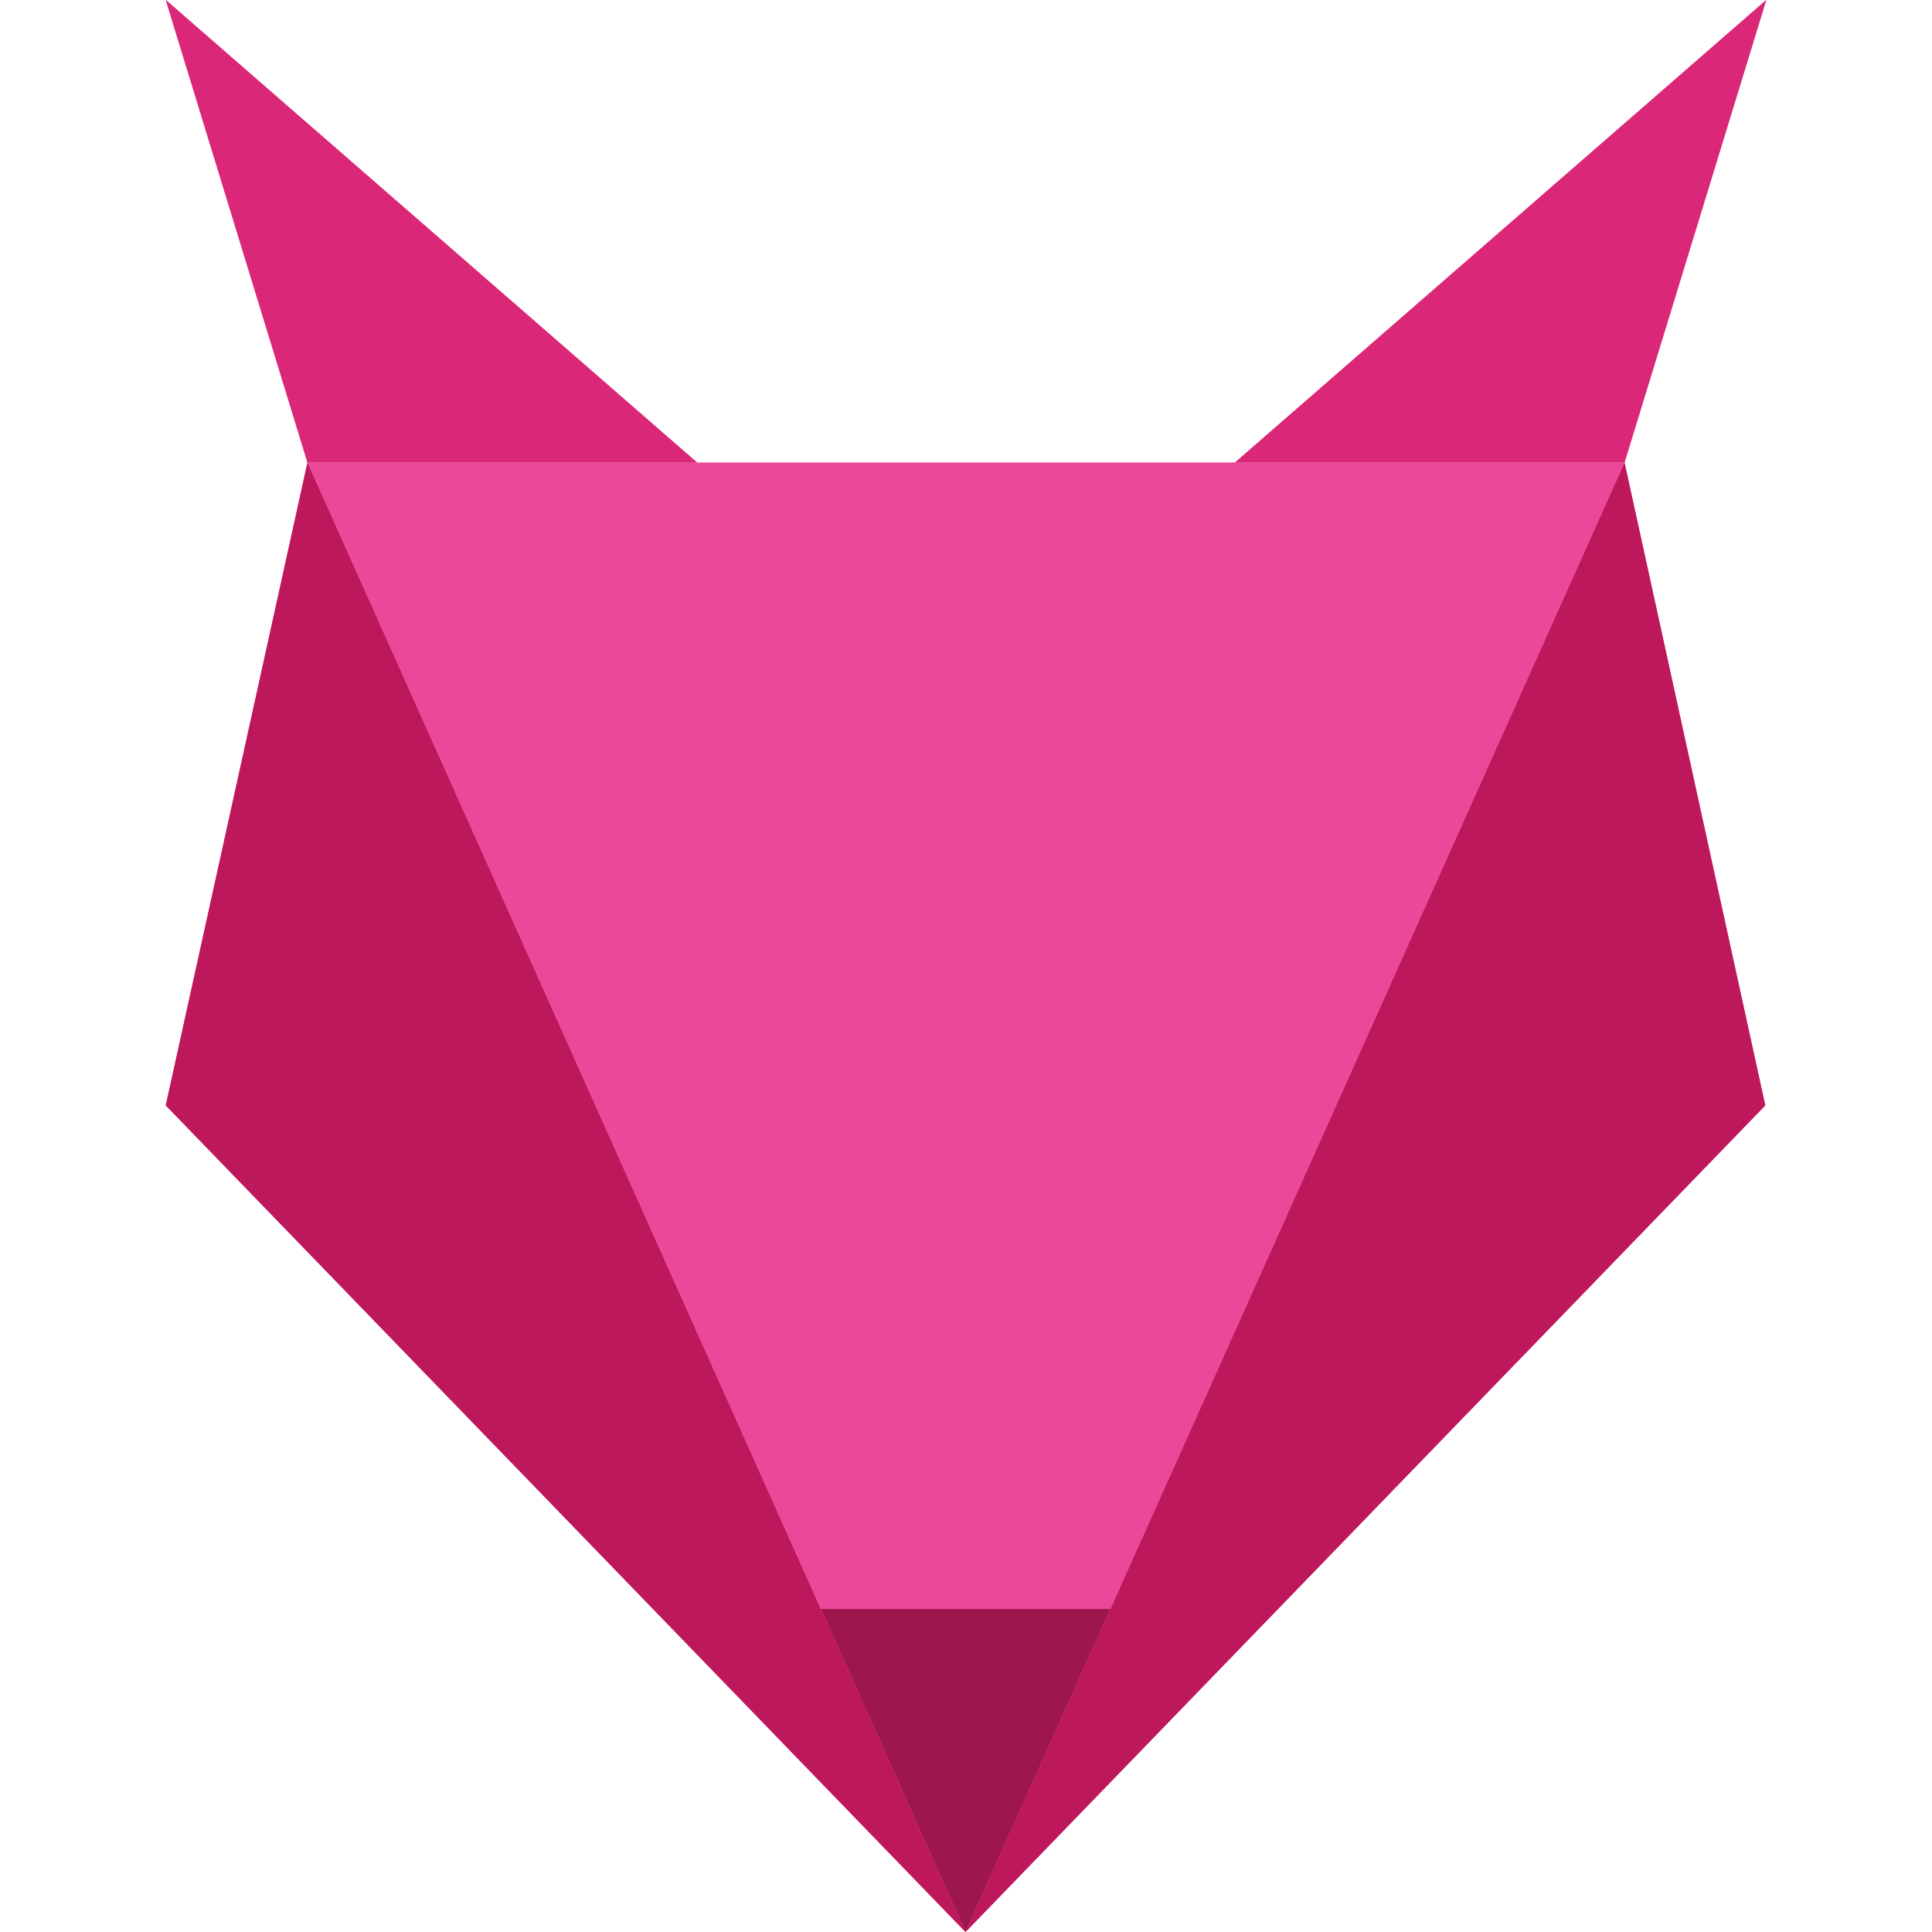
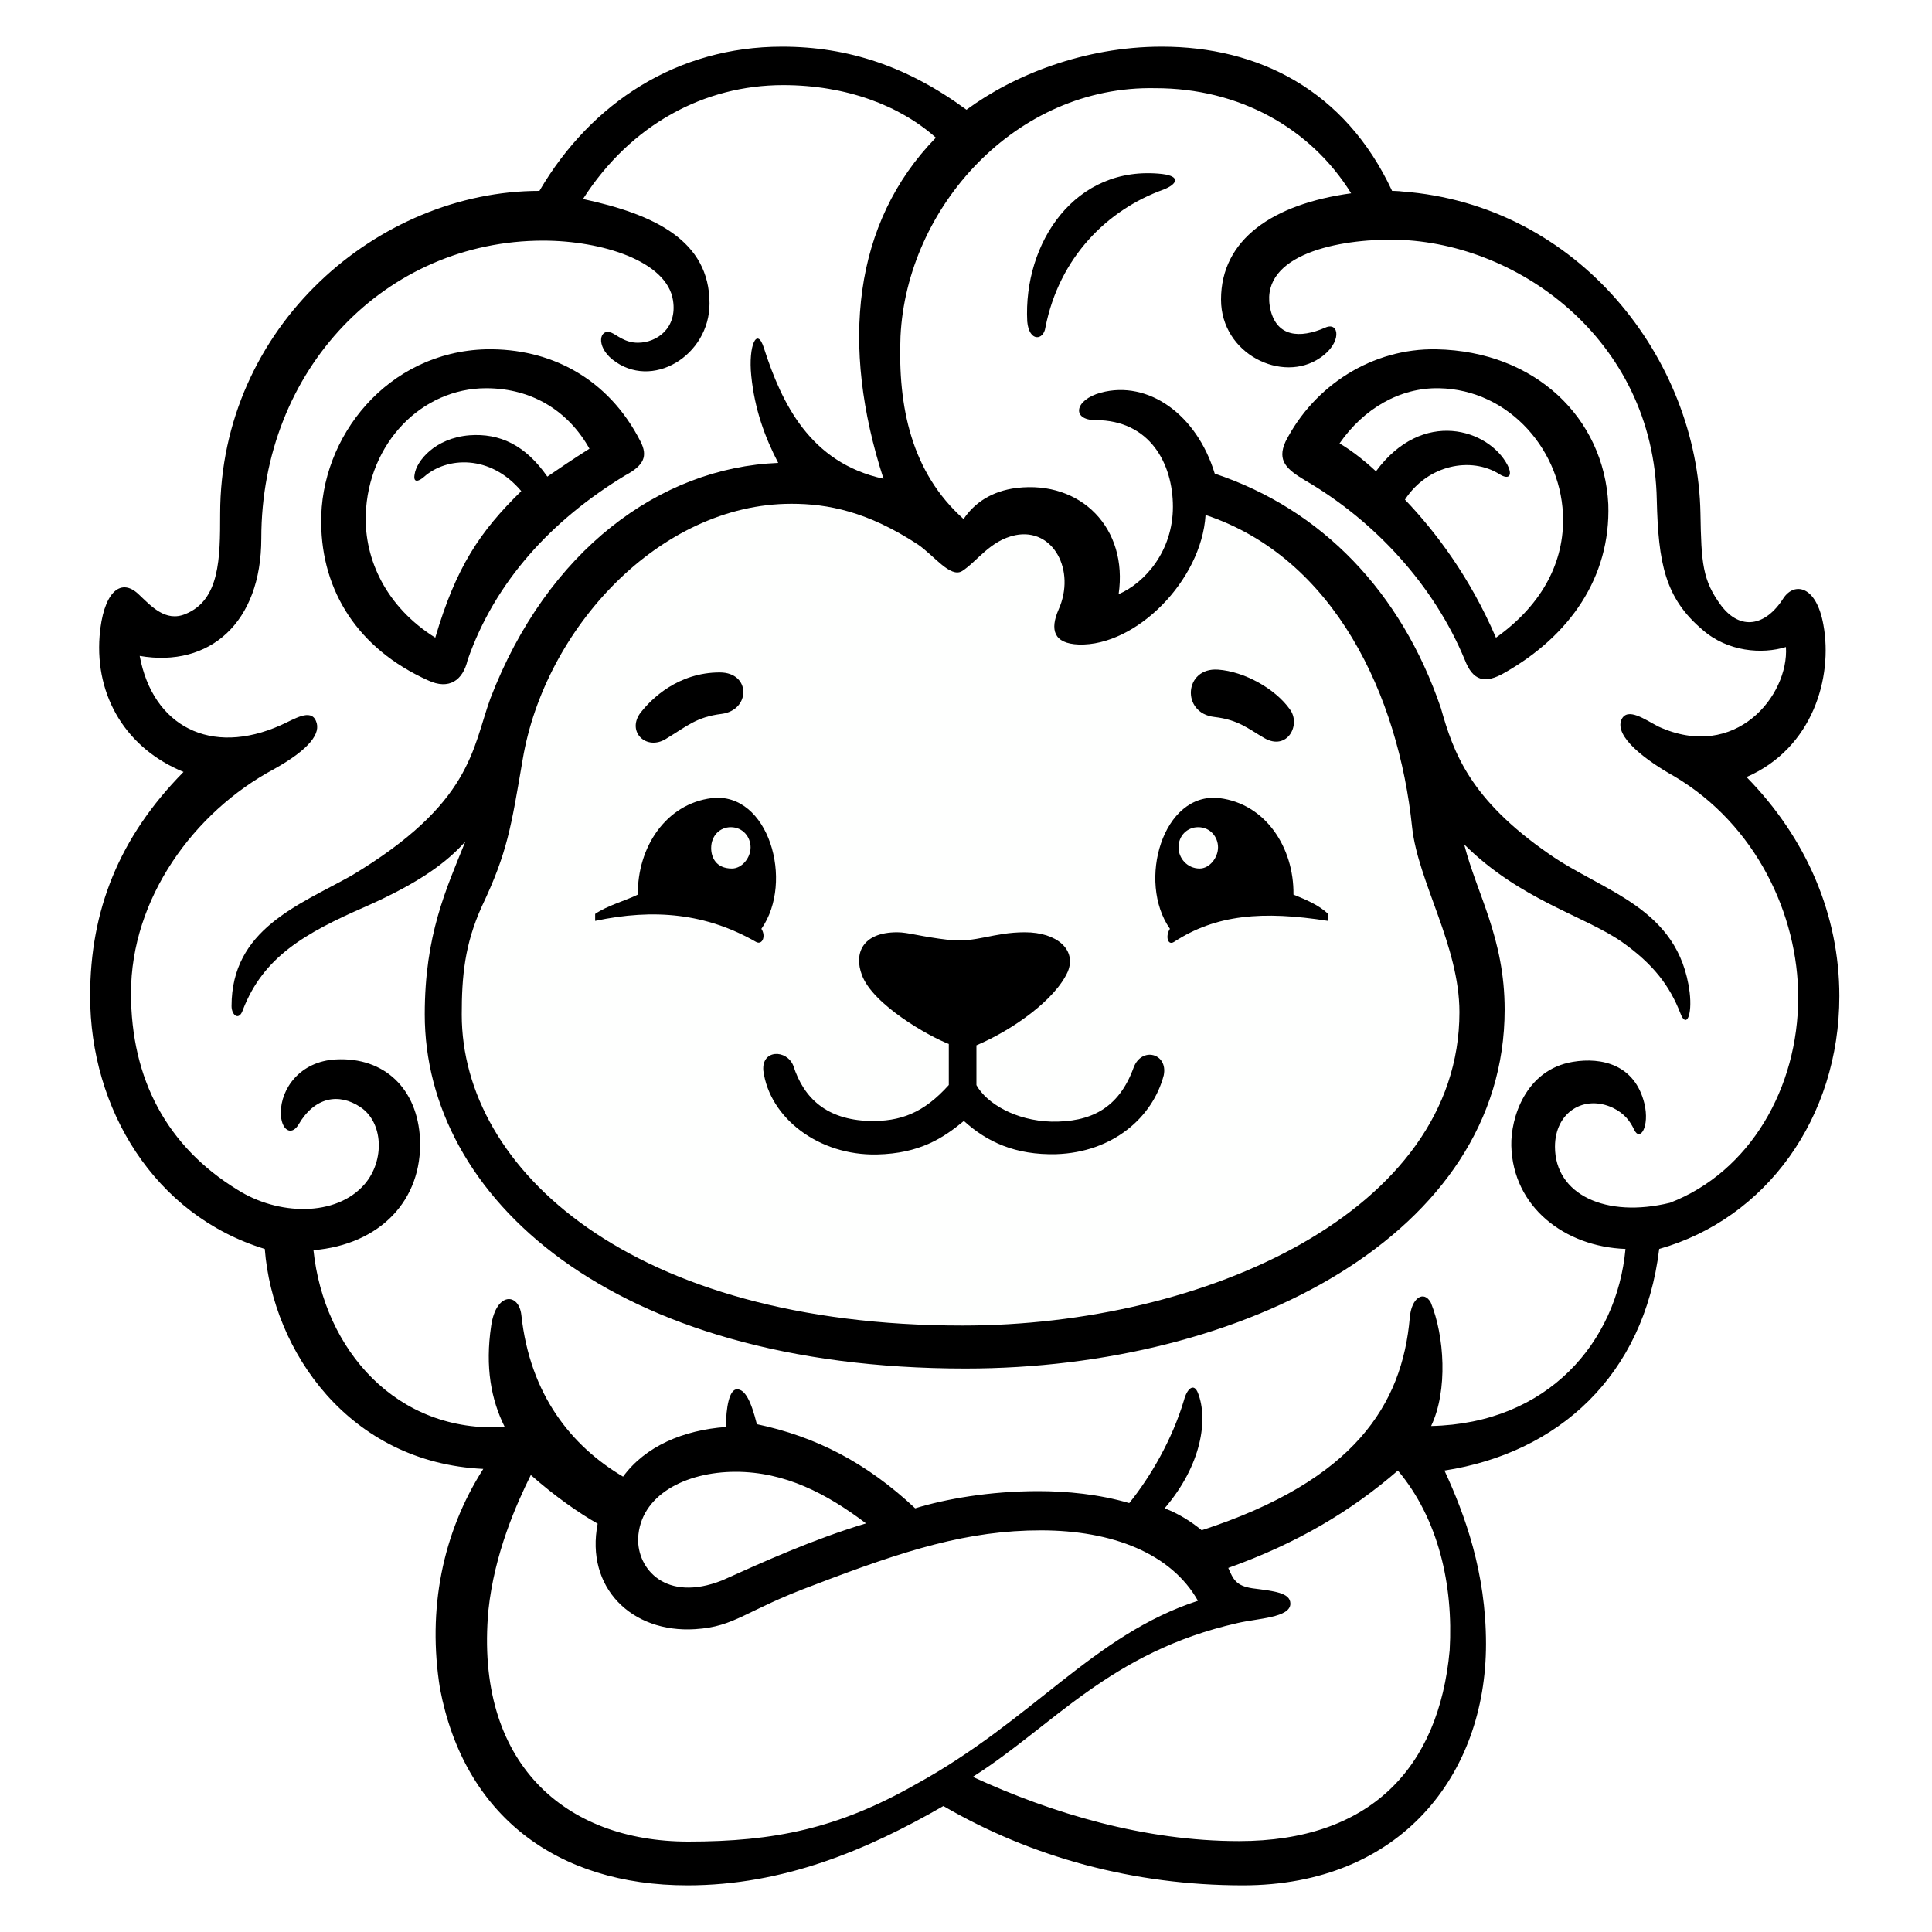
- <svg xmlns="http://www.w3.org/2000/svg" width="48" height="48" viewBox="0 0 48 48" fill="none">
-   <path fill-rule="evenodd" clip-rule="evenodd" d="M4.118 27.464L7.639 11.491L23.988 48L4.118 27.464Z" fill="#EC4899" />
-   <path fill-rule="evenodd" clip-rule="evenodd" d="M43.858 27.464L40.361 11.491L23.988 48L43.858 27.464Z" fill="#EC4899" />
-   <path fill-rule="evenodd" clip-rule="evenodd" d="M7.639 11.491L4.119 0L17.318 11.491H7.639Z" fill="#EC4899" />
-   <path fill-rule="evenodd" clip-rule="evenodd" d="M40.361 11.491L43.882 0L30.683 11.491H40.361Z" fill="#EC4899" />
-   <path d="M23.988 48L7.639 11.491H24H40.361L23.988 48Z" fill="#EC4899" />
-   <path d="M27.588 39.974H20.394L23.988 48L27.588 39.974Z" fill="#9D174D" />
-   <path fill-rule="evenodd" clip-rule="evenodd" d="M4.118 27.464L7.639 11.491L23.988 48L4.118 27.464Z" fill="#BE185D" />
-   <path fill-rule="evenodd" clip-rule="evenodd" d="M43.858 27.464L40.361 11.491L23.988 48L43.858 27.464Z" fill="#BE185D" />
-   <path fill-rule="evenodd" clip-rule="evenodd" d="M7.639 11.491L4.119 0L17.318 11.491H7.639Z" fill="#DB2777" />
-   <path fill-rule="evenodd" clip-rule="evenodd" d="M40.361 11.491L43.882 0L30.683 11.491H40.361Z" fill="#DB2777" />
+ <svg xmlns="http://www.w3.org/2000/svg" width="200" height="200" viewBox="0 0 200 200">
+   <path d="m180.8 80.44c6.87-2.99 8.95-10.33 7.96-15.75-0.73-4.11-3.01-4.45-4.13-2.78-1.88 2.97-4.48 3.35-6.43 0.81-1.97-2.64-2.08-4.44-2.17-9.59-0.28-15.92-12.57-31.94-30.9-33.31l-0.28-0.03c-0.38-0.03-0.74-0.03-0.74-0.03-4.89-10.48-13.88-14.93-23.85-14.93-8.01 0-15.35 2.94-20.21 6.53-6.05-4.45-12.19-6.53-19.09-6.53-10.84 0-19.76 5.78-25.12 14.93-16.62 0-33.05 13.95-33.05 33.45 0 4.58-0.03 8.9-3.59 10.35-2.08 0.87-3.57-0.84-4.86-2.05-1.92-1.82-3.68-0.06-4.03 4.32-0.49 6.33 2.82 11.68 8.69 14.08-6.68 6.77-9.67 14.33-9.67 23.2 0 11.65 6.62 22.68 18.08 26.18 0.82 10.55 8.69 22.12 22.62 22.77-4.25 6.65-5.8 14.58-4.48 22.75 2.5 13.13 12.08 20.36 25.61 20.36 9.94 0 18.61-3.66 26.5-8.21 9.09 5.29 19.69 8.21 31 8.21 16.34 0 25.17-11.46 25.17-24.99 0-7.41-2.18-13.37-4.3-17.95 11.77-1.82 20.64-9.79 22.23-22.94 11.06-3.13 18.65-13.57 18.65-26.18 0-8.4-3.4-16.34-9.61-22.67zm-7.92 44.07c-6.65 1.62-11.91-0.85-11.91-5.8 0-3.6 3.03-5.42 5.99-4.03 1.22 0.59 1.8 1.41 2.19 2.23 0.61 1.36 1.64-0.29 1.08-2.66-0.98-4.04-4.41-4.83-7.41-4.33-4.92 0.82-6.44 5.84-6.37 8.69 0.16 6.33 5.52 10.45 11.82 10.68-0.89 9.64-8.02 18.07-20.12 18.33 1.76-3.69 1.37-9.34-0.03-12.77-0.72-1.33-2.02-0.51-2.18 1.57-0.79 8.96-5.68 16.83-21.54 21.99-1.08-0.89-2.44-1.75-3.84-2.27 3.86-4.51 4.51-9.22 3.46-11.92-0.42-1.11-1.14-0.49-1.46 0.74-1.21 4.05-3.45 7.9-5.66 10.64-3.13-0.92-6.47-1.24-9.43-1.24-5.02 0-9.64 0.82-12.73 1.78-5.06-4.74-10.28-7.42-16.39-8.71-0.62-2.47-1.24-3.61-2.06-3.61-0.79 0-1.14 1.89-1.14 3.9-4.39 0.32-8.34 1.98-10.65 5.14-5.35-3.16-9.64-8.48-10.53-16.73-0.26-2.31-2.6-2.41-3.12 1.09-0.65 4.32 0 7.71 1.4 10.5-11.2 0.69-18.72-8.01-19.8-18.3 6.87-0.58 11.29-5.16 11.03-11.49-0.25-5.22-3.68-8.52-8.7-8.26-3.73 0.19-5.71 3.04-5.71 5.51 0 1.79 1.08 2.48 1.83 1.24 1.66-2.86 4.16-3.31 6.4-1.82 2.37 1.56 2.56 5.51 0.45 7.98-2.96 3.43-9 3.24-13.19 0.57-7.24-4.45-11-11.39-11-20.35 0-9.77 6.49-18.73 14.8-23.18 3.72-2.08 4.9-3.74 4.35-4.98-0.55-1.33-2.24-0.19-3.64 0.43-7.24 3.24-13.25 0.13-14.61-7.17 7.24 1.24 12.59-3.44 12.59-12.17 0-17.52 12.91-30.82 29.18-30.82 6.05 0 12.82 2.11 13.44 6.19 0.45 2.86-1.66 4.38-3.64 4.38-1.37 0-2.19-0.82-2.74-1.04-1.24-0.48-1.63 1.37 0.1 2.77 4.08 3.26 10.06-0.4 10.06-5.79 0-6.51-5.69-9.23-13.1-10.82 4.96-7.74 12.58-11.79 20.72-11.79 6.52 0 12.08 2.11 15.81 5.44-8.6 8.83-9.9 21.49-5.42 35.31-7.62-1.65-10.55-7.85-12.37-13.5-0.72-2.34-1.64-0.29-1.32 2.84 0.35 3.46 1.39 6.32 2.79 9.02-12.29 0.49-23.91 9.09-29.79 24.37-1.92 5.29-1.92 10.88-14.41 18.37-5.49 3.06-12.39 5.56-12.39 13.49 0 0.96 0.79 1.58 1.18 0.37 2.11-5.42 6.3-7.89 12.79-10.71 5.61-2.5 8.34-4.58 10.23-6.69-2.02 4.99-4.2 9.71-4.2 17.89 0 18.76 19.09 36.66 55.98 36.66 28.9 0 55.81-13.98 55.81-37.15 0-7.41-2.86-11.92-4.19-17.11 5.78 5.75 12.4 7.37 16.32 10.09 3.27 2.31 4.96 4.55 6.07 7.41 0.59 1.56 1.24 0.26 0.95-2.21-1.14-8.79-8.93-10.35-14.56-14.3-8.2-5.68-9.89-10.49-11.19-15.1-4.11-12.05-12.35-20.58-23.41-24.27-1.85-6.11-6.88-9.71-11.8-8.38-2.76 0.76-3.02 2.84-0.55 2.84 5.65 0 8.02 4.52 8.02 8.97 0 4.55-2.86 7.85-5.62 9.05 0.99-6.8-3.87-11.79-10.55-11-2.6 0.32-4.39 1.56-5.5 3.22-5.39-4.81-6.82-11.58-6.53-18.92 0.65-13.33 11.93-26 26.41-25.68 8.6 0 16.02 4.08 20.24 10.88-8.11 1.11-13.47 4.77-13.47 11 0 5.65 6.36 8.71 10.25 6.04 2.3-1.53 2.01-3.77 0.58-3.15-2.76 1.21-5 0.89-5.68-1.72-1.4-5.52 6.22-7.37 12.43-7.37 12.85 0 27.21 10.2 27.53 26.94 0.16 6.56 0.85 10.16 4.74 13.45 2.6 2.28 6.16 2.54 8.63 1.78 0.32 4.99-5.2 11.89-13.21 8.23-1.4-0.73-3.19-2.03-3.81-0.73-0.79 1.76 2.51 4.23 5.47 5.89 8.43 4.99 12.82 14.31 12.82 22.87 0 9.37-4.99 18.07-13.27 21.27zm-72.18 59.43c8.25-5.22 14.19-12.93 27.4-15.92 2.08-0.49 5.48-0.55 5.48-2.01 0-1.14-1.69-1.3-3.93-1.59-1.69-0.26-1.98-0.91-2.5-2.11 7.11-2.54 12.7-5.87 17.56-10.08 4.19 4.99 5.75 11.83 5.36 18.59-1.11 12.25-8.28 19.77-21.81 19.77-9.77 0-19.31-2.85-27.56-6.65zm-25.94-20.34c-5.84 2.31-8.8-1.19-8.7-4.35 0.19-4.45 4.88-6.89 10.1-6.89 5.09 0 9.41 2.25 13.49 5.34-5.49 1.65-10.71 4.02-14.89 5.9zm-24.2 3.09c0.62-5.88 2.89-10.97 4.39-14 2.5 2.21 4.97 3.93 6.92 5.04-1.29 6.59 3.5 11.34 10.09 10.92 4.19-0.26 5.11-1.91 12.25-4.55 9.53-3.66 16.02-5.68 23.54-5.68 7.42 0 13.5 2.4 16.26 7.29-10.84 3.53-17.08 12.36-29.24 19.02-8.01 4.55-14.6 5.91-23.52 5.91-12.75 0-22.13-8.11-20.69-23.95z" fill="#000" />
+   <path d="m120.3 18.01c-9.02-0.99-14.38 7.16-13.96 15.27 0.19 2.14 1.69 1.98 1.88 0.62 1.43-7.27 6.42-12.19 12.21-14.27 1.36-0.52 1.91-1.37-0.13-1.62z" fill="#000" />
+   <path d="m124.8 53.31c-0.42 6.8-7.22 13.6-13.13 13.41-2.63-0.1-2.98-1.56-2.09-3.61 1.82-4.05-0.55-8.5-4.47-7.71-2.63 0.55-3.96 2.73-5.52 3.72-1.21 0.73-2.9-1.61-4.56-2.75-5.23-3.43-9.34-4.22-13.1-4.22-13.69 0-25.55 12.97-27.82 26.46-1.21 7.06-1.57 9.6-4.23 15.22-1.79 3.95-2.08 7.28-2.08 11.2 0 15.99 17.53 32.19 51.86 32.19 25.02 0 51.42-11.81 51.42-32.44 0-6.87-4.29-13.5-4.9-19.15-1.4-13.56-7.99-27.87-21.38-32.32z" fill="#FEFFFE" />
+   <path d="m106.1 96.51c-3.3 0-5.06 1.11-7.88 0.79-2.99-0.35-4.2-0.79-5.34-0.79-3.66 0-4.48 2.24-3.66 4.41 1.11 3.06 6.92 6.36 9 7.15v4.25c-2.6 2.89-5 3.81-8.3 3.72-4.29-0.16-6.69-2.27-7.8-5.73-0.69-1.69-3.29-1.69-3.1 0.52 0.65 4.89 5.71 8.81 11.76 8.68 4.42-0.1 6.85-1.69 9-3.47 2.4 2.18 5.33 3.54 9.55 3.44 5.88-0.19 10-3.82 11.14-8.17 0.46-2.28-2.3-3-3.12-0.79-1.56 4.29-4.52 5.65-8.5 5.59-3.73-0.1-6.72-1.89-7.77-3.78v-4.12c3.76-1.59 8.15-4.72 9.45-7.61 0.95-2.27-1.1-4.09-4.43-4.09z" fill="#000" />
+   <path d="m73.69 82.62c-4.76 0.59-7.72 5.1-7.66 9.99-1.26 0.62-3.18 1.14-4.42 2v0.72c6.11-1.3 11.5-0.78 16.66 2.18 0.65 0.35 1.04-0.6 0.55-1.36 3.43-4.89 0.74-14.21-5.13-13.53zm2.08 7.29c-1.66 0-2.15-1.17-2.15-2.12 0-1.27 0.89-2.16 2.03-2.16 1.26 0 2.05 1.02 2.05 2.09 0 1.08-0.89 2.19-1.93 2.19z" fill="#000" />
+   <path d="m133.9 92.61c0.06-4.89-2.9-9.4-7.66-9.99-5.87-0.68-8.56 8.64-5.13 13.53-0.49 0.76-0.23 1.77 0.42 1.36 4.32-2.83 9.15-3.25 15.95-2.18v-0.72c-0.89-0.89-2.29-1.48-3.58-2zm-9.71-2.7c-1.3 0-2.19-1.08-2.19-2.19 0-1.2 0.89-2.09 2.03-2.09 1.27 0 2.06 1.02 2.06 2.09 0 1.08-0.89 2.19-1.9 2.19z" fill="#000" />
+   <path d="m66.31 45.71c-3.33-6.55-9.34-9.68-15.99-9.55-10.2 0.26-17.2 9.06-17.07 17.99 0.06 7.03 3.79 13.01 11.06 16.28 2.18 1.02 3.61 0 4.1-2.11 2.82-8.11 8.7-14.5 16.32-19.11 1.95-1.04 2.34-2 1.58-3.5zm-21.25 20.3c-5.09-3.19-7.33-8.08-7.2-12.7 0.25-7.47 5.81-13.12 12.46-13.12 4.86 0 8.59 2.47 10.7 6.26-1.76 1.11-3.06 2-4.36 2.89-2.27-3.27-4.93-4.51-8.06-4.28-3.57 0.29-5.49 2.66-5.68 4.05-0.19 1.05 0.59 0.6 0.98 0.25 2.34-2.08 6.86-2.34 10.06 1.48-4.25 4.15-6.75 7.84-8.9 15.17z" fill="#000" />
+   <path d="m148.7 36.16c-6.65-0.13-12.66 3.75-15.62 9.55-0.92 2.01 0.16 2.9 2.01 4.01 7.21 4.19 13.35 10.85 16.55 18.6 0.82 2.11 2.02 2.56 4.17 1.29 6.65-3.79 10.94-9.83 10.68-17.41-0.45-8.96-7.59-15.84-17.79-16.04zm6.16 29.85c-2.66-6.2-6.22-10.95-9.42-14.29 2.34-3.59 6.83-4.51 9.82-2.61 0.89 0.55 1.38 0.19 0.79-0.98-1.95-3.69-8.78-5.9-13.61 0.66-1.46-1.36-2.79-2.31-3.77-2.89 2.5-3.6 6.23-5.78 10.28-5.71 7.37 0.13 12.86 6.62 12.86 13.64 0 4.78-2.47 8.99-6.95 12.18z" fill="#000" />
+   <path d="m74.51 69.61c-4.26 0-7.08 2.67-8.29 4.29-1.3 1.92 0.72 3.81 2.7 2.6 2.24-1.36 3.19-2.28 5.79-2.6 2.99-0.39 3.05-4.29-0.2-4.29z" fill="#000" />
+   <path d="m126.1 69.32c-3.53-0.26-3.85 4.51-0.39 4.9 2.5 0.29 3.48 1.21 5.18 2.19 2.37 1.36 3.83-1.4 2.63-2.99-1.53-2.15-4.73-3.91-7.42-4.1z" fill="#000" />
</svg>
